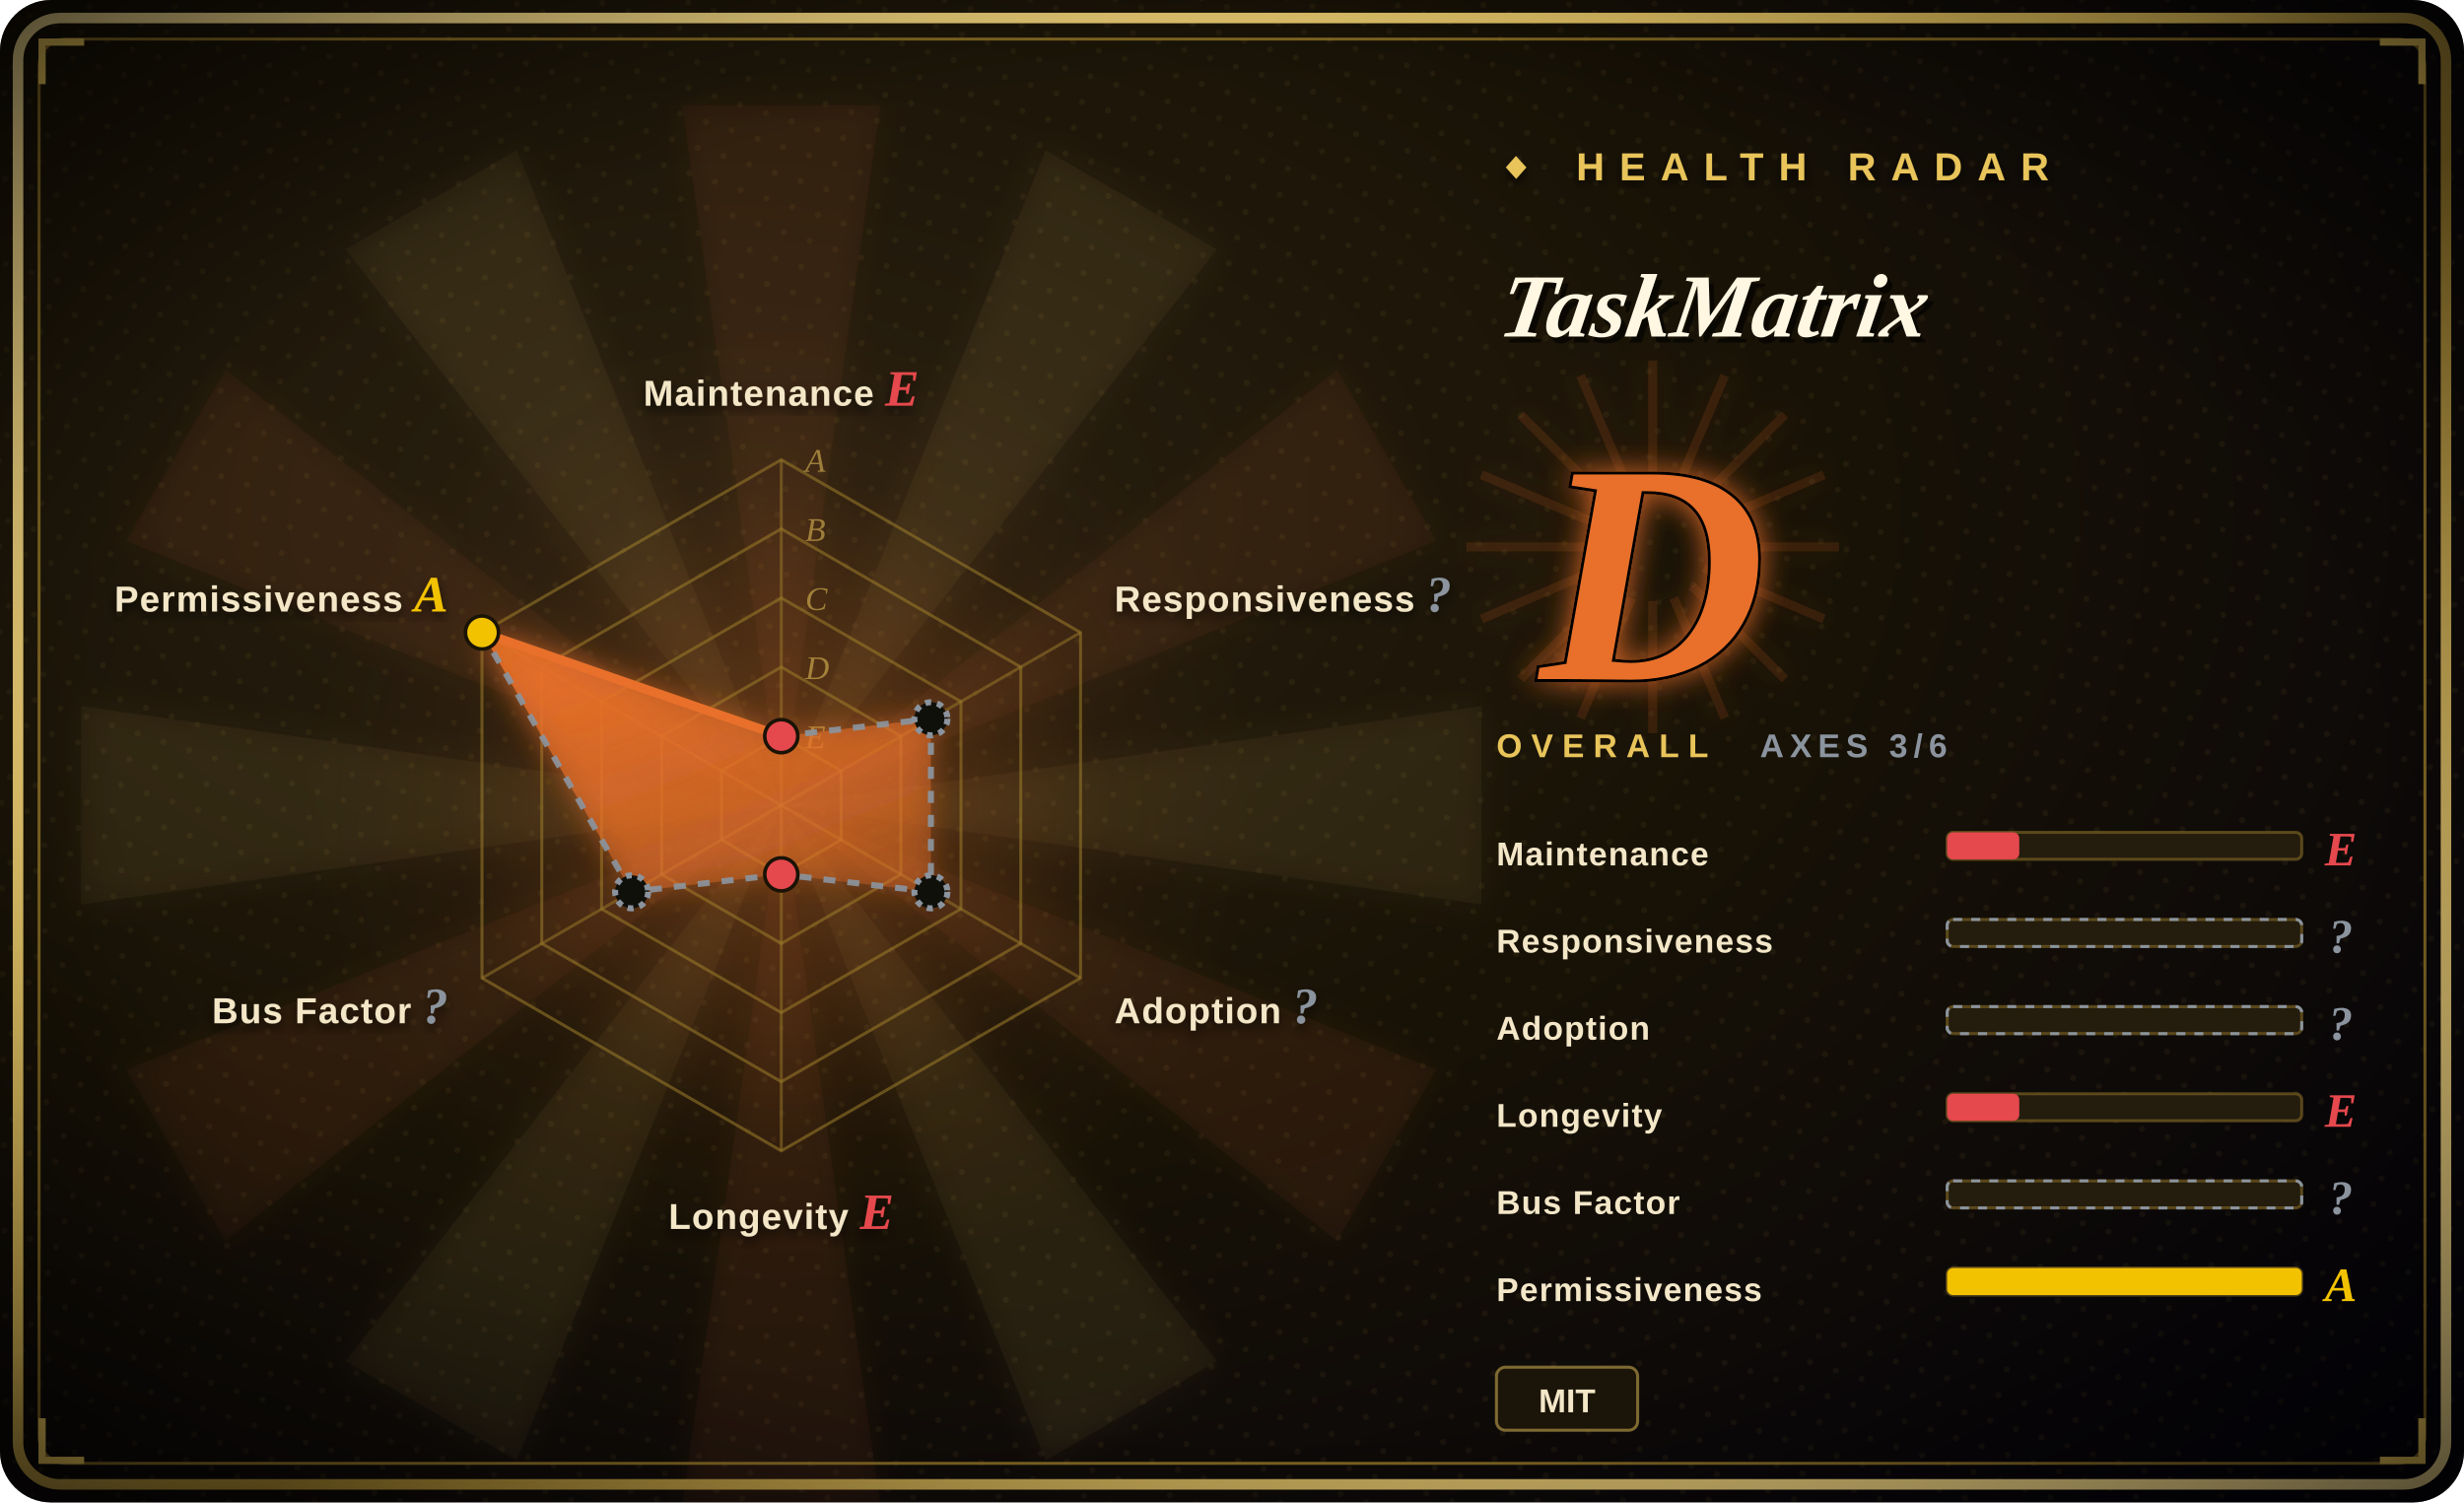
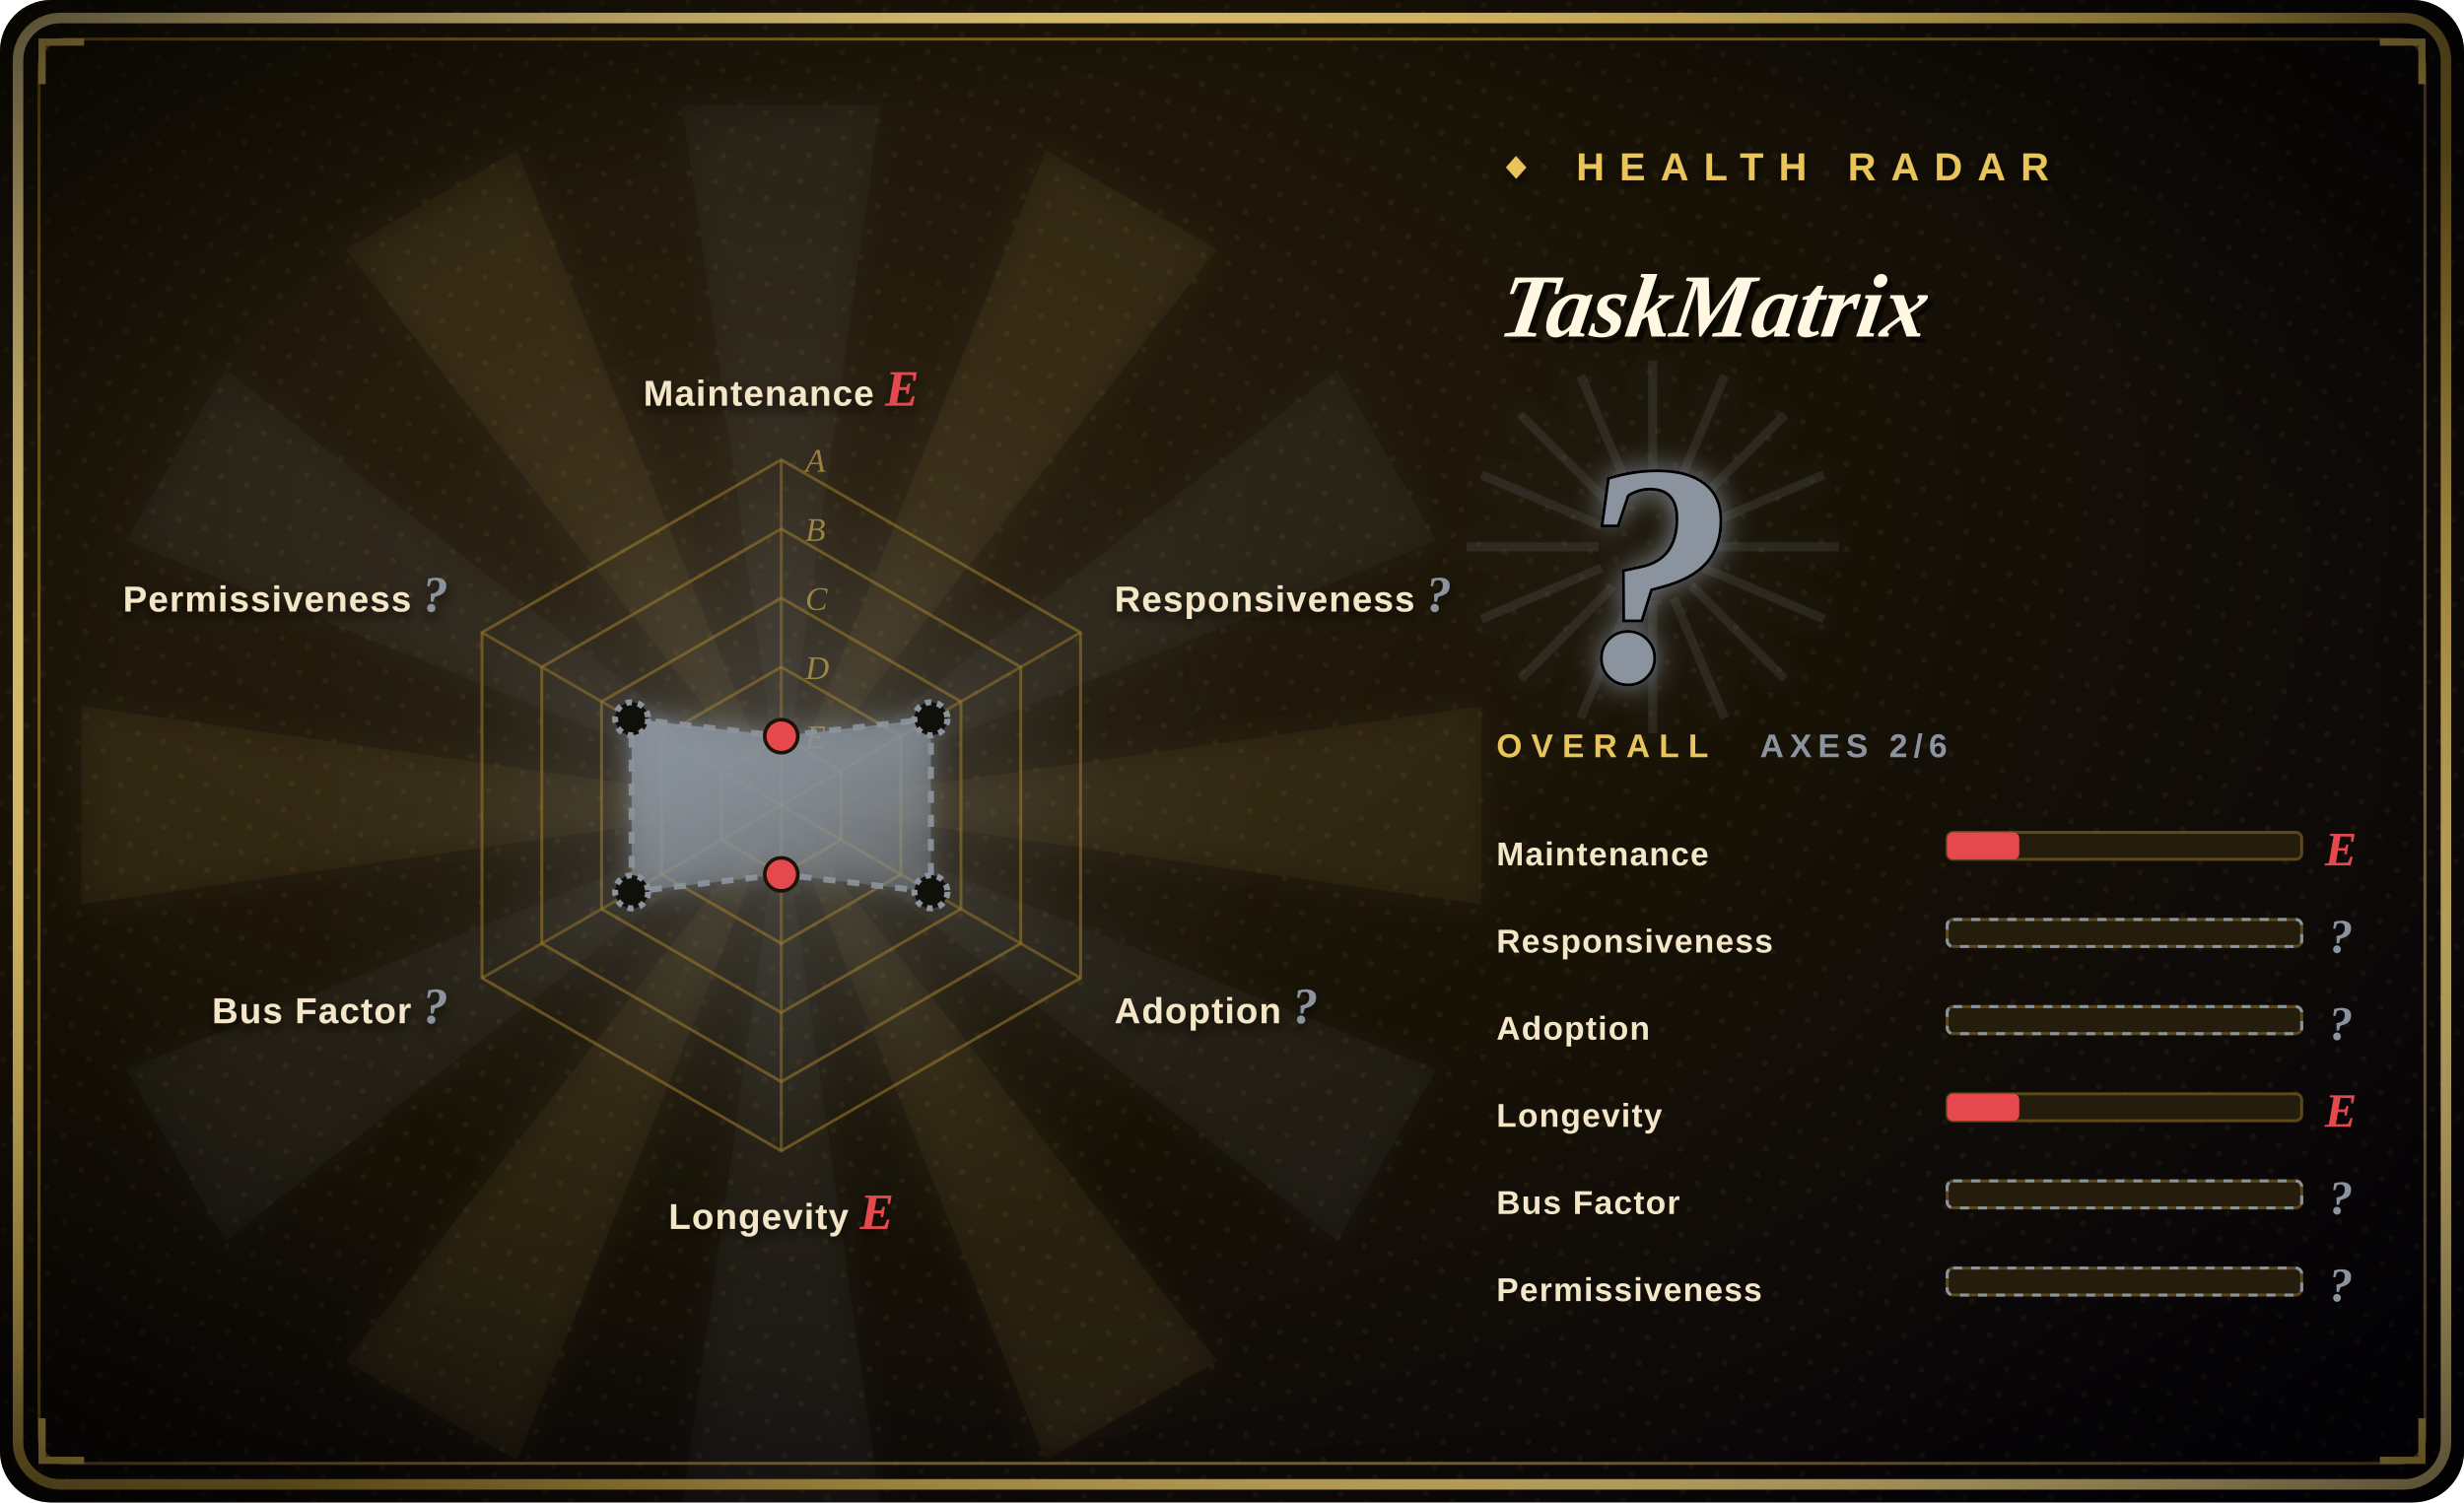
<svg xmlns="http://www.w3.org/2000/svg" width="820" height="500" viewBox="0 0 820 500">
  <defs>
    <radialGradient id="bg" cx="30%" cy="34%" r="90%">
      <stop offset="0%" stop-color="#2a2010" />
      <stop offset="48%" stop-color="#181206" />
      <stop offset="100%" stop-color="#05030a" />
    </radialGradient>
    <radialGradient id="vig" cx="50%" cy="50%" r="72%">
      <stop offset="62%" stop-color="#000000" stop-opacity="0" />
      <stop offset="100%" stop-color="#000000" stop-opacity="0.72" />
    </radialGradient>
    <linearGradient id="frame" x1="0" y1="0" x2="1" y2="1">
      <stop offset="0%" stop-color="#f6dd92" />
      <stop offset="45%" stop-color="#E8C45A" />
      <stop offset="55%" stop-color="#9c7d2a" />
      <stop offset="100%" stop-color="#f6dd92" />
    </linearGradient>
    <linearGradient id="poly" x1="0" y1="0" x2="0.7" y2="1">
-       <stop offset="0%" stop-color="#E8702A" stop-opacity="0.92" />
-       <stop offset="100%" stop-color="#E8702A" stop-opacity="0.34" />
+       <stop offset="0%" stop-color="#8B949E" stop-opacity="0.92" />
+       <stop offset="100%" stop-color="#8B949E" stop-opacity="0.34" />
    </linearGradient>
    <radialGradient id="halo" cx="50%" cy="50%" r="50%">
-       <stop offset="0%" stop-color="#E8702A" stop-opacity="0.34" />
-       <stop offset="68%" stop-color="#E8702A" stop-opacity="0.04" />
-       <stop offset="100%" stop-color="#E8702A" stop-opacity="0" />
+       <stop offset="0%" stop-color="#8B949E" stop-opacity="0.34" />
+       <stop offset="68%" stop-color="#8B949E" stop-opacity="0.04" />
+       <stop offset="100%" stop-color="#8B949E" stop-opacity="0" />
    </radialGradient>
    <filter id="glow" x="-60%" y="-60%" width="220%" height="220%">
      <feGaussianBlur stdDeviation="5" result="b" />
      <feMerge>
        <feMergeNode in="b" />
        <feMergeNode in="SourceGraphic" />
      </feMerge>
    </filter>
    <filter id="soft" x="-30%" y="-30%" width="160%" height="160%">
      <feDropShadow dx="0" dy="2" stdDeviation="2" flood-color="#000" flood-opacity="0.7" />
    </filter>
    <pattern id="halftone" width="9" height="9" patternUnits="userSpaceOnUse" patternTransform="rotate(18)">
      <circle cx="2" cy="2" r="1" fill="#E8C45A" fill-opacity="0.06" />
    </pattern>
  </defs>
  <rect width="820" height="500" rx="17" fill="url(#bg)" />
  <rect width="820" height="500" rx="17" fill="url(#halftone)" />
  <g opacity="0.5" filter="url(#glow)">
    <path d="M260,268 L493,235 L493,301 Z" fill="#E8C45A" fill-opacity="0.10" />
-     <path d="M260,268 L478,356 L445,413 Z" fill="#E8702A" fill-opacity="0.10" />
+     <path d="M260,268 L478,356 L445,413 Z" fill="#8B949E" fill-opacity="0.10" />
    <path d="M260,268 L405,453 L348,486 Z" fill="#E8C45A" fill-opacity="0.10" />
-     <path d="M260,268 L293,501 L227,501 Z" fill="#E8702A" fill-opacity="0.10" />
+     <path d="M260,268 L293,501 L227,501 Z" fill="#8B949E" fill-opacity="0.10" />
    <path d="M260,268 L172,486 L115,453 Z" fill="#E8C45A" fill-opacity="0.10" />
-     <path d="M260,268 L75,413 L42,356 Z" fill="#E8702A" fill-opacity="0.10" />
+     <path d="M260,268 L75,413 L42,356 Z" fill="#8B949E" fill-opacity="0.10" />
    <path d="M260,268 L27,301 L27,235 Z" fill="#E8C45A" fill-opacity="0.10" />
-     <path d="M260,268 L42,180 L75,123 Z" fill="#E8702A" fill-opacity="0.10" />
+     <path d="M260,268 L42,180 L75,123 Z" fill="#8B949E" fill-opacity="0.10" />
    <path d="M260,268 L115,83 L172,50 Z" fill="#E8C45A" fill-opacity="0.10" />
-     <path d="M260,268 L227,35 L293,35 Z" fill="#E8702A" fill-opacity="0.10" />
+     <path d="M260,268 L227,35 L293,35 Z" fill="#8B949E" fill-opacity="0.10" />
    <path d="M260,268 L348,50 L405,83 Z" fill="#E8C45A" fill-opacity="0.10" />
-     <path d="M260,268 L445,123 L478,180 Z" fill="#E8702A" fill-opacity="0.10" />
+     <path d="M260,268 L445,123 L478,180 Z" fill="#8B949E" fill-opacity="0.10" />
  </g>
  <circle cx="260" cy="268" r="161" fill="url(#halo)" />
  <rect x="6" y="6" width="808" height="488" rx="14" fill="none" stroke="url(#frame)" stroke-width="3.5" />
  <rect x="13" y="13" width="794" height="474" rx="9" fill="none" stroke="#9c7d2a" stroke-width="1" stroke-opacity="0.8" />
  <path d="M14,28 L14,14 L28,14" fill="none" stroke="#E8C45A" stroke-width="2.4" />
  <path d="M806,28 L806,14 L792,14" fill="none" stroke="#E8C45A" stroke-width="2.4" />
  <path d="M14,472 L14,486 L28,486" fill="none" stroke="#E8C45A" stroke-width="2.4" />
  <path d="M806,472 L806,486 L792,486" fill="none" stroke="#E8C45A" stroke-width="2.4" />
  <rect width="820" height="500" rx="17" fill="url(#vig)" />
  <polygon points="260.0,153.0 359.6,210.5 359.6,325.5 260.0,383.0 160.4,325.5 160.4,210.5" fill="none" stroke="#9c7d2a" stroke-opacity="0.55" stroke-width="1" />
  <polygon points="260.0,176.0 339.7,222.0 339.7,314.0 260.0,360.0 180.3,314.0 180.3,222.0" fill="none" stroke="#9c7d2a" stroke-opacity="0.55" stroke-width="1" />
  <polygon points="260.0,199.0 319.8,233.5 319.8,302.5 260.0,337.0 200.2,302.5 200.2,233.5" fill="none" stroke="#9c7d2a" stroke-opacity="0.55" stroke-width="1" />
  <polygon points="260.0,222.0 299.8,245.0 299.8,291.0 260.0,314.0 220.2,291.0 220.2,245.0" fill="none" stroke="#9c7d2a" stroke-opacity="0.55" stroke-width="1" />
  <polygon points="260.0,245.0 279.9,256.5 279.9,279.5 260.0,291.0 240.1,279.5 240.1,256.5" fill="none" stroke="#9c7d2a" stroke-opacity="0.55" stroke-width="1" />
  <line x1="260" y1="268" x2="260.0" y2="153.0" stroke="#9c7d2a" stroke-opacity="0.5" stroke-width="1" />
  <line x1="260" y1="268" x2="359.6" y2="210.5" stroke="#9c7d2a" stroke-opacity="0.5" stroke-width="1" />
  <line x1="260" y1="268" x2="359.6" y2="325.5" stroke="#9c7d2a" stroke-opacity="0.5" stroke-width="1" />
  <line x1="260" y1="268" x2="260.0" y2="383.0" stroke="#9c7d2a" stroke-opacity="0.5" stroke-width="1" />
  <line x1="260" y1="268" x2="160.4" y2="325.5" stroke="#9c7d2a" stroke-opacity="0.5" stroke-width="1" />
  <line x1="260" y1="268" x2="160.4" y2="210.5" stroke="#9c7d2a" stroke-opacity="0.5" stroke-width="1" />
  <text x="268" y="157.0" font-size="11" font-style="italic" fill="#E8C45A" fill-opacity="0.55" font-family="'Georgia','Times New Roman',serif">A</text>
  <text x="268" y="180.0" font-size="11" font-style="italic" fill="#E8C45A" fill-opacity="0.55" font-family="'Georgia','Times New Roman',serif">B</text>
  <text x="268" y="203.0" font-size="11" font-style="italic" fill="#E8C45A" fill-opacity="0.55" font-family="'Georgia','Times New Roman',serif">C</text>
  <text x="268" y="226.0" font-size="11" font-style="italic" fill="#E8C45A" fill-opacity="0.55" font-family="'Georgia','Times New Roman',serif">D</text>
  <text x="268" y="249.0" font-size="11" font-style="italic" fill="#E8C45A" fill-opacity="0.55" font-family="'Georgia','Times New Roman',serif">E</text>
-   <polygon points="260.0,245.0 309.8,239.2 309.8,296.8 260.0,291.0 210.2,296.8 160.4,210.5" fill="url(#poly)" filter="url(#glow)" />
+   <polygon points="260.0,245.0 309.8,239.2 309.8,296.8 260.0,291.0 210.2,296.8 210.2,239.2" fill="url(#poly)" filter="url(#glow)" />
  <line x1="260.0" y1="245.0" x2="309.8" y2="239.2" stroke="#8B949E" stroke-width="2" stroke-dasharray="4 4" stroke-opacity="0.92" />
  <line x1="309.8" y1="239.2" x2="309.8" y2="296.8" stroke="#8B949E" stroke-width="2" stroke-dasharray="4 4" stroke-opacity="0.92" />
  <line x1="309.8" y1="296.8" x2="260.0" y2="291.0" stroke="#8B949E" stroke-width="2" stroke-dasharray="4 4" stroke-opacity="0.92" />
  <line x1="260.0" y1="291.0" x2="210.2" y2="296.8" stroke="#8B949E" stroke-width="2" stroke-dasharray="4 4" stroke-opacity="0.92" />
-   <line x1="210.2" y1="296.8" x2="160.4" y2="210.5" stroke="#8B949E" stroke-width="2" stroke-dasharray="4 4" stroke-opacity="0.92" />
-   <line x1="160.4" y1="210.5" x2="260.0" y2="245.0" stroke="#E8702A" stroke-width="3" />
+   <line x1="210.2" y1="296.8" x2="210.2" y2="239.2" stroke="#8B949E" stroke-width="2" stroke-dasharray="4 4" stroke-opacity="0.92" />
+   <line x1="210.2" y1="239.2" x2="260.0" y2="245.0" stroke="#8B949E" stroke-width="2" stroke-dasharray="4 4" stroke-opacity="0.92" />
  <circle cx="260.0" cy="245.0" r="5.5" fill="#E5484D" stroke="#1a1306" stroke-width="1.2" />
  <circle cx="309.8" cy="239.2" r="5.5" fill="#10100b" stroke="#8B949E" stroke-width="2" stroke-dasharray="2 2" />
  <circle cx="309.8" cy="296.8" r="5.5" fill="#10100b" stroke="#8B949E" stroke-width="2" stroke-dasharray="2 2" />
  <circle cx="260.0" cy="291.0" r="5.5" fill="#E5484D" stroke="#1a1306" stroke-width="1.2" />
  <circle cx="210.2" cy="296.8" r="5.5" fill="#10100b" stroke="#8B949E" stroke-width="2" stroke-dasharray="2 2" />
-   <circle cx="160.4" cy="210.5" r="5.5" fill="#F2C200" stroke="#1a1306" stroke-width="1.2" />
+   <circle cx="210.2" cy="239.2" r="5.5" fill="#10100b" stroke="#8B949E" stroke-width="2" stroke-dasharray="2 2" />
  <text x="260.0" y="135.0" font-size="12" font-weight="900" fill="#f3e7c8" text-anchor="middle" font-family="'Arial Black','Helvetica Neue',Arial,sans-serif" letter-spacing="0.4" filter="url(#soft)">Maintenance <tspan fill="#E5484D" font-family="'Georgia','Times New Roman',serif" font-style="italic" font-size="17">E</tspan>
  </text>
  <text x="370.9" y="203.5" font-size="12" font-weight="900" fill="#f3e7c8" text-anchor="start" font-family="'Arial Black','Helvetica Neue',Arial,sans-serif" letter-spacing="0.4" filter="url(#soft)">Responsiveness <tspan fill="#8B949E" font-family="'Georgia','Times New Roman',serif" font-style="italic" font-size="17">?</tspan>
  </text>
  <text x="370.9" y="340.5" font-size="12" font-weight="900" fill="#f3e7c8" text-anchor="start" font-family="'Arial Black','Helvetica Neue',Arial,sans-serif" letter-spacing="0.4" filter="url(#soft)">Adoption <tspan fill="#8B949E" font-family="'Georgia','Times New Roman',serif" font-style="italic" font-size="17">?</tspan>
  </text>
  <text x="260.0" y="409.0" font-size="12" font-weight="900" fill="#f3e7c8" text-anchor="middle" font-family="'Arial Black','Helvetica Neue',Arial,sans-serif" letter-spacing="0.4" filter="url(#soft)">Longevity <tspan fill="#E5484D" font-family="'Georgia','Times New Roman',serif" font-style="italic" font-size="17">E</tspan>
  </text>
  <text x="149.1" y="340.5" font-size="12" font-weight="900" fill="#f3e7c8" text-anchor="end" font-family="'Arial Black','Helvetica Neue',Arial,sans-serif" letter-spacing="0.4" filter="url(#soft)">Bus Factor <tspan fill="#8B949E" font-family="'Georgia','Times New Roman',serif" font-style="italic" font-size="17">?</tspan>
  </text>
-   <text x="149.1" y="203.5" font-size="12" font-weight="900" fill="#f3e7c8" text-anchor="end" font-family="'Arial Black','Helvetica Neue',Arial,sans-serif" letter-spacing="0.4" filter="url(#soft)">Permissiveness <tspan fill="#F2C200" font-family="'Georgia','Times New Roman',serif" font-style="italic" font-size="17">A</tspan>
+   <text x="149.1" y="203.5" font-size="12" font-weight="900" fill="#f3e7c8" text-anchor="end" font-family="'Arial Black','Helvetica Neue',Arial,sans-serif" letter-spacing="0.4" filter="url(#soft)">Permissiveness <tspan fill="#8B949E" font-family="'Georgia','Times New Roman',serif" font-style="italic" font-size="17">?</tspan>
  </text>
  <text x="498" y="60" font-size="13" letter-spacing="5" fill="#E8C45A" font-weight="900" font-family="'Arial Black','Helvetica Neue',Arial,sans-serif" filter="url(#soft)">◆ HEALTH RADAR</text>
  <g transform="translate(498,112) skewX(-9)">
    <text x="2" y="2" font-size="30" font-weight="900" font-style="italic" fill="#000" fill-opacity="0.6" font-family="'Georgia','Times New Roman',serif">TaskMatrix</text>
    <text x="0" y="0" font-size="30" font-weight="900" font-style="italic" fill="#fff7e2" font-family="'Georgia','Times New Roman',serif">TaskMatrix</text>
  </g>
  <line x1="498" y1="124" x2="648" y2="124" stroke="url(#frame)" stroke-width="2" />
  <g opacity="0.85" filter="url(#glow)">
-     <line x1="568" y1="182" x2="612" y2="182" stroke="#E8702A" stroke-opacity="0.16" stroke-width="3" />
-     <line x1="567" y1="189" x2="607" y2="206" stroke="#E8702A" stroke-opacity="0.16" stroke-width="3" />
-     <line x1="563" y1="195" x2="594" y2="226" stroke="#E8702A" stroke-opacity="0.16" stroke-width="3" />
-     <line x1="557" y1="199" x2="574" y2="239" stroke="#E8702A" stroke-opacity="0.16" stroke-width="3" />
-     <line x1="550" y1="200" x2="550" y2="244" stroke="#E8702A" stroke-opacity="0.16" stroke-width="3" />
-     <line x1="543" y1="199" x2="526" y2="239" stroke="#E8702A" stroke-opacity="0.16" stroke-width="3" />
-     <line x1="537" y1="195" x2="506" y2="226" stroke="#E8702A" stroke-opacity="0.16" stroke-width="3" />
-     <line x1="533" y1="189" x2="493" y2="206" stroke="#E8702A" stroke-opacity="0.16" stroke-width="3" />
-     <line x1="532" y1="182" x2="488" y2="182" stroke="#E8702A" stroke-opacity="0.16" stroke-width="3" />
-     <line x1="533" y1="175" x2="493" y2="158" stroke="#E8702A" stroke-opacity="0.16" stroke-width="3" />
-     <line x1="537" y1="169" x2="506" y2="138" stroke="#E8702A" stroke-opacity="0.16" stroke-width="3" />
-     <line x1="543" y1="165" x2="526" y2="125" stroke="#E8702A" stroke-opacity="0.16" stroke-width="3" />
-     <line x1="550" y1="164" x2="550" y2="120" stroke="#E8702A" stroke-opacity="0.16" stroke-width="3" />
-     <line x1="557" y1="165" x2="574" y2="125" stroke="#E8702A" stroke-opacity="0.16" stroke-width="3" />
-     <line x1="563" y1="169" x2="594" y2="138" stroke="#E8702A" stroke-opacity="0.16" stroke-width="3" />
-     <line x1="567" y1="175" x2="607" y2="158" stroke="#E8702A" stroke-opacity="0.16" stroke-width="3" />
+     <line x1="568" y1="182" x2="612" y2="182" stroke="#8B949E" stroke-opacity="0.16" stroke-width="3" />
+     <line x1="567" y1="189" x2="607" y2="206" stroke="#8B949E" stroke-opacity="0.16" stroke-width="3" />
+     <line x1="563" y1="195" x2="594" y2="226" stroke="#8B949E" stroke-opacity="0.16" stroke-width="3" />
+     <line x1="557" y1="199" x2="574" y2="239" stroke="#8B949E" stroke-opacity="0.16" stroke-width="3" />
+     <line x1="550" y1="200" x2="550" y2="244" stroke="#8B949E" stroke-opacity="0.16" stroke-width="3" />
+     <line x1="543" y1="199" x2="526" y2="239" stroke="#8B949E" stroke-opacity="0.16" stroke-width="3" />
+     <line x1="537" y1="195" x2="506" y2="226" stroke="#8B949E" stroke-opacity="0.16" stroke-width="3" />
+     <line x1="533" y1="189" x2="493" y2="206" stroke="#8B949E" stroke-opacity="0.16" stroke-width="3" />
+     <line x1="532" y1="182" x2="488" y2="182" stroke="#8B949E" stroke-opacity="0.16" stroke-width="3" />
+     <line x1="533" y1="175" x2="493" y2="158" stroke="#8B949E" stroke-opacity="0.16" stroke-width="3" />
+     <line x1="537" y1="169" x2="506" y2="138" stroke="#8B949E" stroke-opacity="0.16" stroke-width="3" />
+     <line x1="543" y1="165" x2="526" y2="125" stroke="#8B949E" stroke-opacity="0.16" stroke-width="3" />
+     <line x1="550" y1="164" x2="550" y2="120" stroke="#8B949E" stroke-opacity="0.16" stroke-width="3" />
+     <line x1="557" y1="165" x2="574" y2="125" stroke="#8B949E" stroke-opacity="0.16" stroke-width="3" />
+     <line x1="563" y1="169" x2="594" y2="138" stroke="#8B949E" stroke-opacity="0.16" stroke-width="3" />
+     <line x1="567" y1="175" x2="607" y2="158" stroke="#8B949E" stroke-opacity="0.16" stroke-width="3" />
  </g>
-   <text x="550" y="226" font-size="104" font-weight="900" font-style="italic" text-anchor="middle" fill="#E8702A" stroke="#000" stroke-width="2" paint-order="stroke" font-family="'Georgia','Times New Roman',serif" filter="url(#glow)">D</text>
+   <text x="550" y="226" font-size="104" font-weight="900" font-style="italic" text-anchor="middle" fill="#8B949E" stroke="#000" stroke-width="2" paint-order="stroke" font-family="'Georgia','Times New Roman',serif" filter="url(#glow)">?</text>
  <text x="498" y="252" font-size="11" letter-spacing="3" fill="#E8C45A" font-family="'Arial Black','Helvetica Neue',Arial,sans-serif" font-weight="900">OVERALL</text>
-   <text x="648" y="252" font-size="11" letter-spacing="2" fill="#8B949E" font-family="'Arial Black','Helvetica Neue',Arial,sans-serif" font-weight="900" text-anchor="end">AXES 3/6</text>
+   <text x="648" y="252" font-size="11" letter-spacing="2" fill="#8B949E" font-family="'Arial Black','Helvetica Neue',Arial,sans-serif" font-weight="900" text-anchor="end">AXES 2/6</text>
  <text x="498" y="288" font-size="11" font-weight="900" fill="#f3e7c8" font-family="'Arial Black','Helvetica Neue',Arial,sans-serif" letter-spacing="0.4">Maintenance</text>
  <rect x="648" y="277" width="118" height="9" rx="2" fill="#241d0e" stroke="#9c7d2a" stroke-opacity="0.5" />
  <rect x="648" y="277" width="24" height="9" rx="2" fill="#E5484D" />
  <text x="779" y="288" font-size="16" font-weight="900" font-style="italic" fill="#E5484D" font-family="'Georgia','Times New Roman',serif" text-anchor="middle">E</text>
  <text x="498" y="317" font-size="11" font-weight="900" fill="#f3e7c8" font-family="'Arial Black','Helvetica Neue',Arial,sans-serif" letter-spacing="0.4">Responsiveness</text>
  <rect x="648" y="306" width="118" height="9" rx="2" fill="#241d0e" stroke="#9c7d2a" stroke-opacity="0.5" />
  <rect x="648" y="306" width="118" height="9" rx="2" fill="none" stroke="#8B949E" stroke-dasharray="3 3" />
  <text x="779" y="317" font-size="16" font-weight="900" font-style="italic" fill="#8B949E" font-family="'Georgia','Times New Roman',serif" text-anchor="middle">?</text>
  <text x="498" y="346" font-size="11" font-weight="900" fill="#f3e7c8" font-family="'Arial Black','Helvetica Neue',Arial,sans-serif" letter-spacing="0.4">Adoption</text>
  <rect x="648" y="335" width="118" height="9" rx="2" fill="#241d0e" stroke="#9c7d2a" stroke-opacity="0.5" />
  <rect x="648" y="335" width="118" height="9" rx="2" fill="none" stroke="#8B949E" stroke-dasharray="3 3" />
  <text x="779" y="346" font-size="16" font-weight="900" font-style="italic" fill="#8B949E" font-family="'Georgia','Times New Roman',serif" text-anchor="middle">?</text>
  <text x="498" y="375" font-size="11" font-weight="900" fill="#f3e7c8" font-family="'Arial Black','Helvetica Neue',Arial,sans-serif" letter-spacing="0.4">Longevity</text>
  <rect x="648" y="364" width="118" height="9" rx="2" fill="#241d0e" stroke="#9c7d2a" stroke-opacity="0.5" />
  <rect x="648" y="364" width="24" height="9" rx="2" fill="#E5484D" />
  <text x="779" y="375" font-size="16" font-weight="900" font-style="italic" fill="#E5484D" font-family="'Georgia','Times New Roman',serif" text-anchor="middle">E</text>
  <text x="498" y="404" font-size="11" font-weight="900" fill="#f3e7c8" font-family="'Arial Black','Helvetica Neue',Arial,sans-serif" letter-spacing="0.4">Bus Factor</text>
  <rect x="648" y="393" width="118" height="9" rx="2" fill="#241d0e" stroke="#9c7d2a" stroke-opacity="0.5" />
  <rect x="648" y="393" width="118" height="9" rx="2" fill="none" stroke="#8B949E" stroke-dasharray="3 3" />
  <text x="779" y="404" font-size="16" font-weight="900" font-style="italic" fill="#8B949E" font-family="'Georgia','Times New Roman',serif" text-anchor="middle">?</text>
  <text x="498" y="433" font-size="11" font-weight="900" fill="#f3e7c8" font-family="'Arial Black','Helvetica Neue',Arial,sans-serif" letter-spacing="0.4">Permissiveness</text>
  <rect x="648" y="422" width="118" height="9" rx="2" fill="#241d0e" stroke="#9c7d2a" stroke-opacity="0.5" />
-   <rect x="648" y="422" width="118" height="9" rx="2" fill="#F2C200" />
-   <text x="779" y="433" font-size="16" font-weight="900" font-style="italic" fill="#F2C200" font-family="'Georgia','Times New Roman',serif" text-anchor="middle">A</text>
-   <rect x="498" y="455" width="47" height="21" rx="3" fill="#1b1408" stroke="#E8C45A" stroke-opacity="0.5" />
-   <text x="521.5" y="470" font-size="11" font-weight="700" fill="#f3e7c8" text-anchor="middle" font-family="'Arial Black','Helvetica Neue',Arial,sans-serif">MIT</text>
+   <rect x="648" y="422" width="118" height="9" rx="2" fill="none" stroke="#8B949E" stroke-dasharray="3 3" />
+   <text x="779" y="433" font-size="16" font-weight="900" font-style="italic" fill="#8B949E" font-family="'Georgia','Times New Roman',serif" text-anchor="middle">?</text>
</svg>
